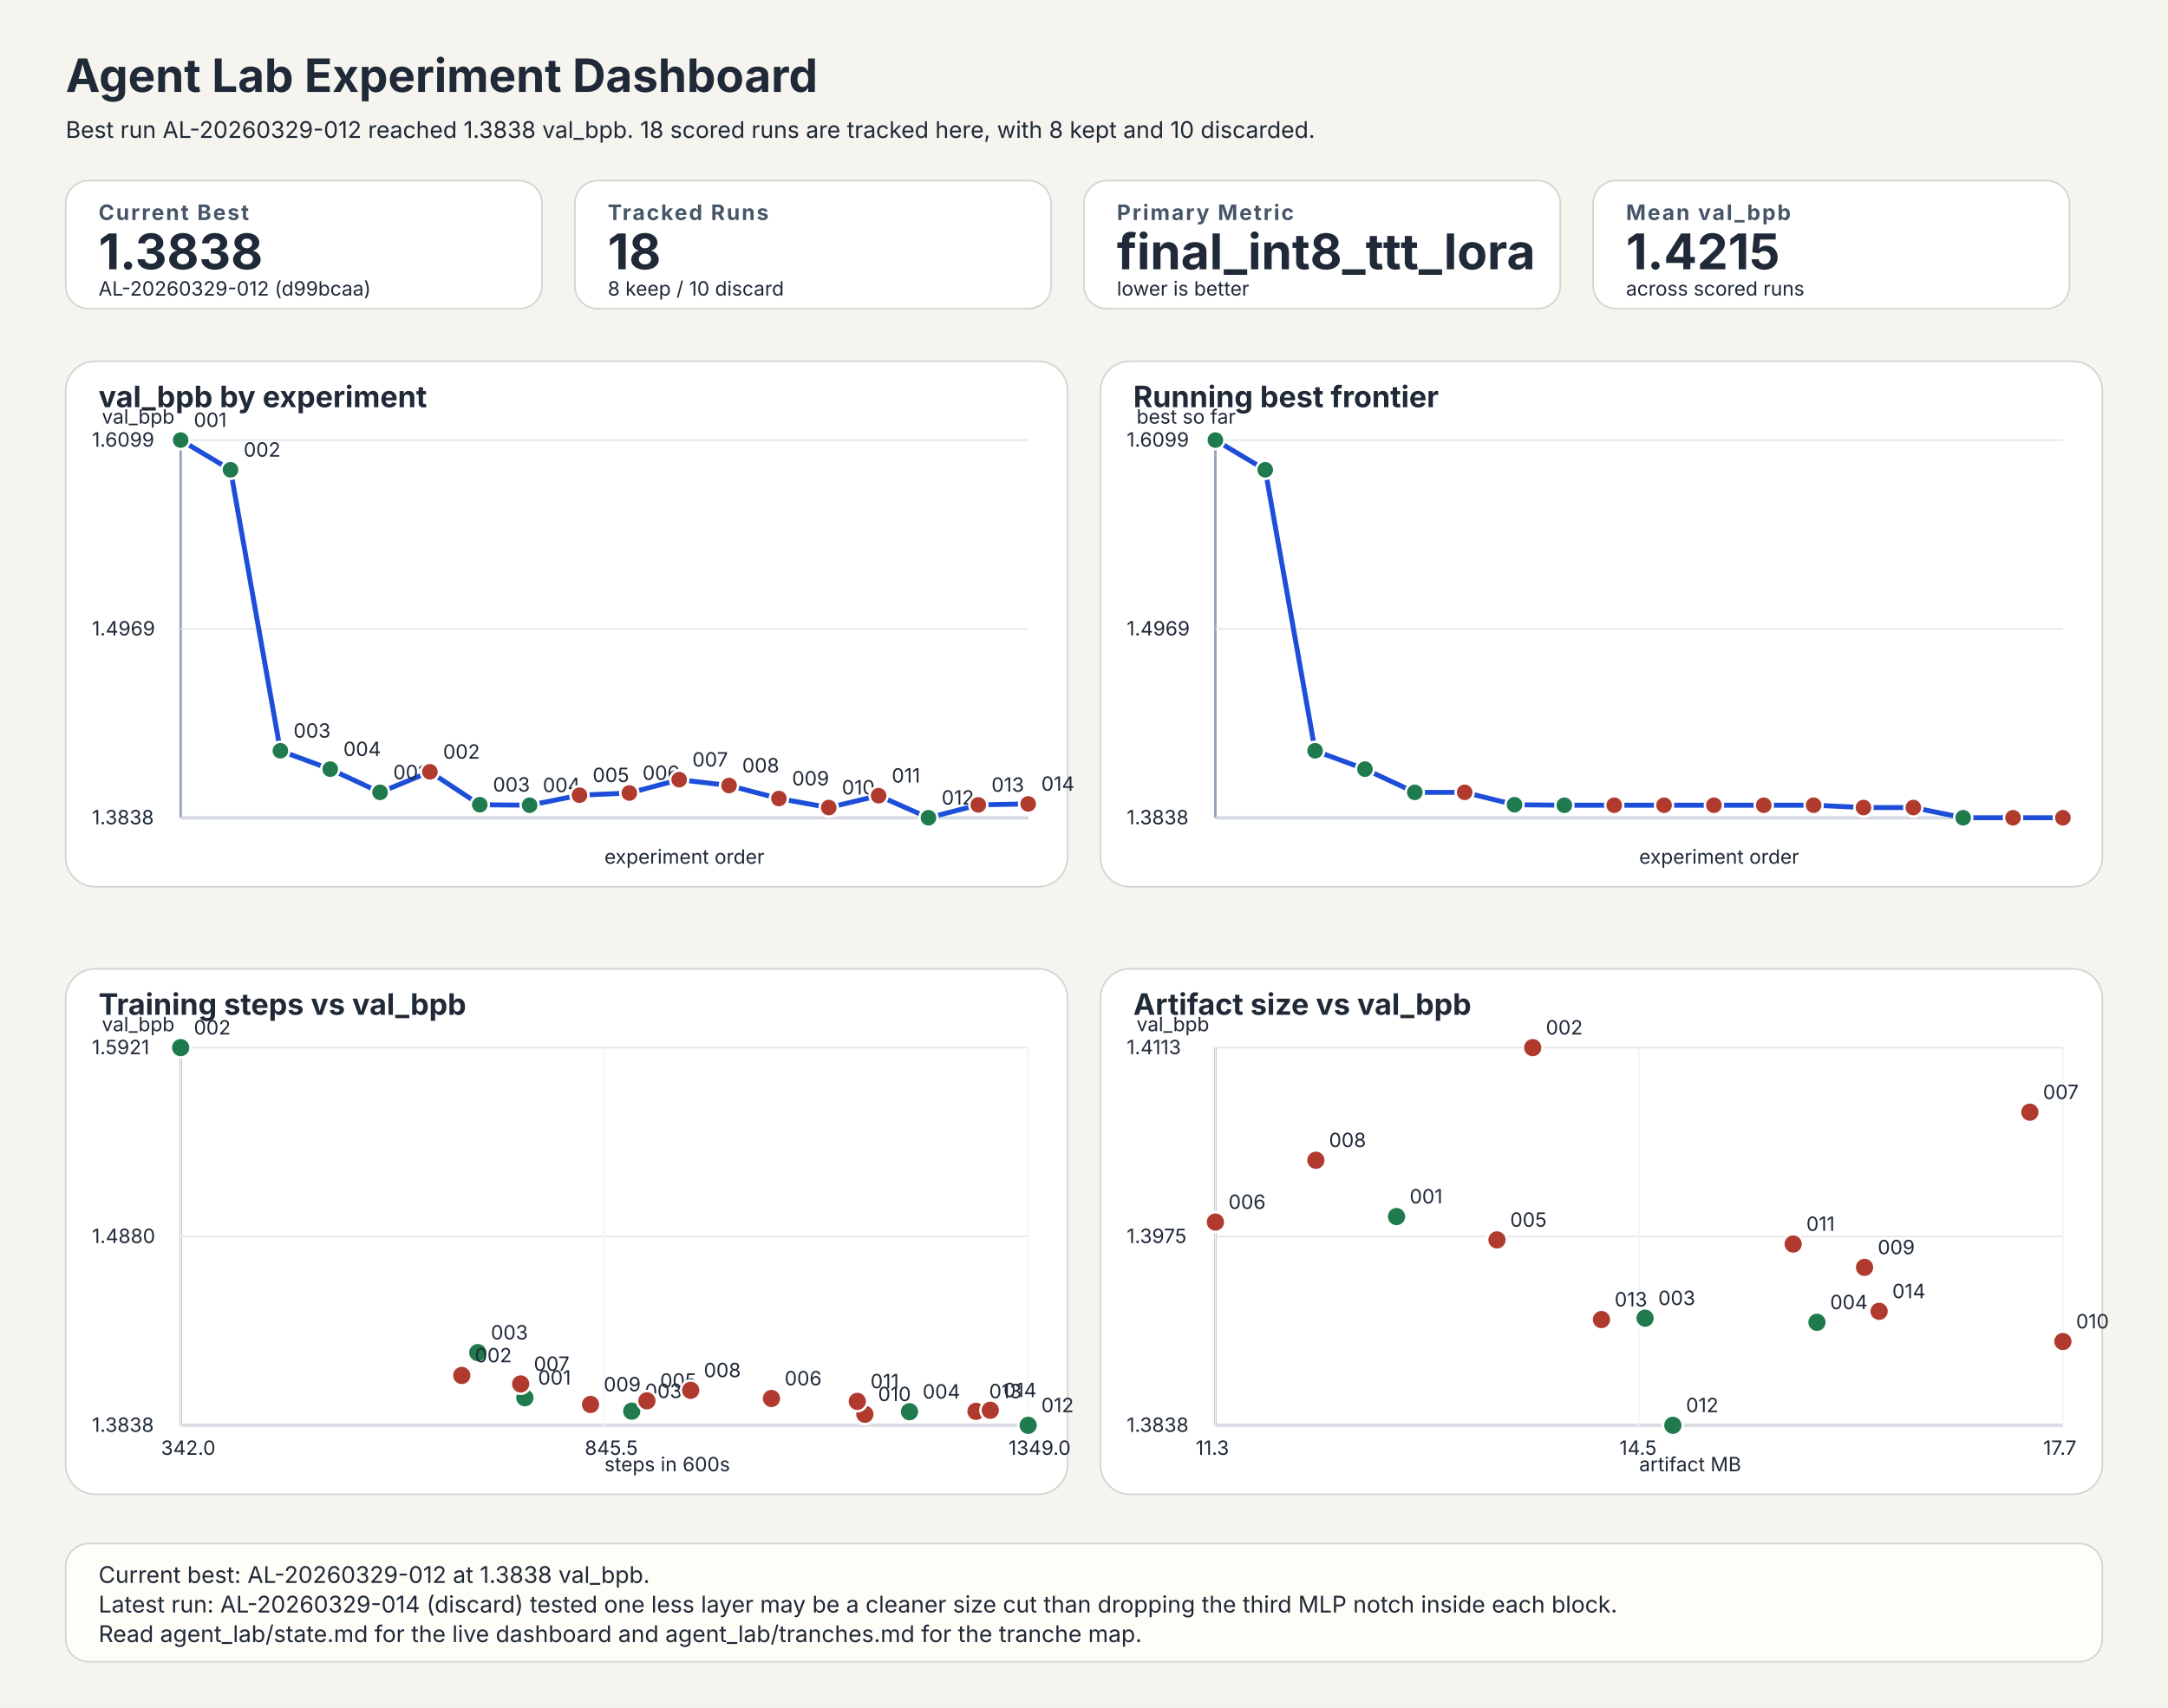
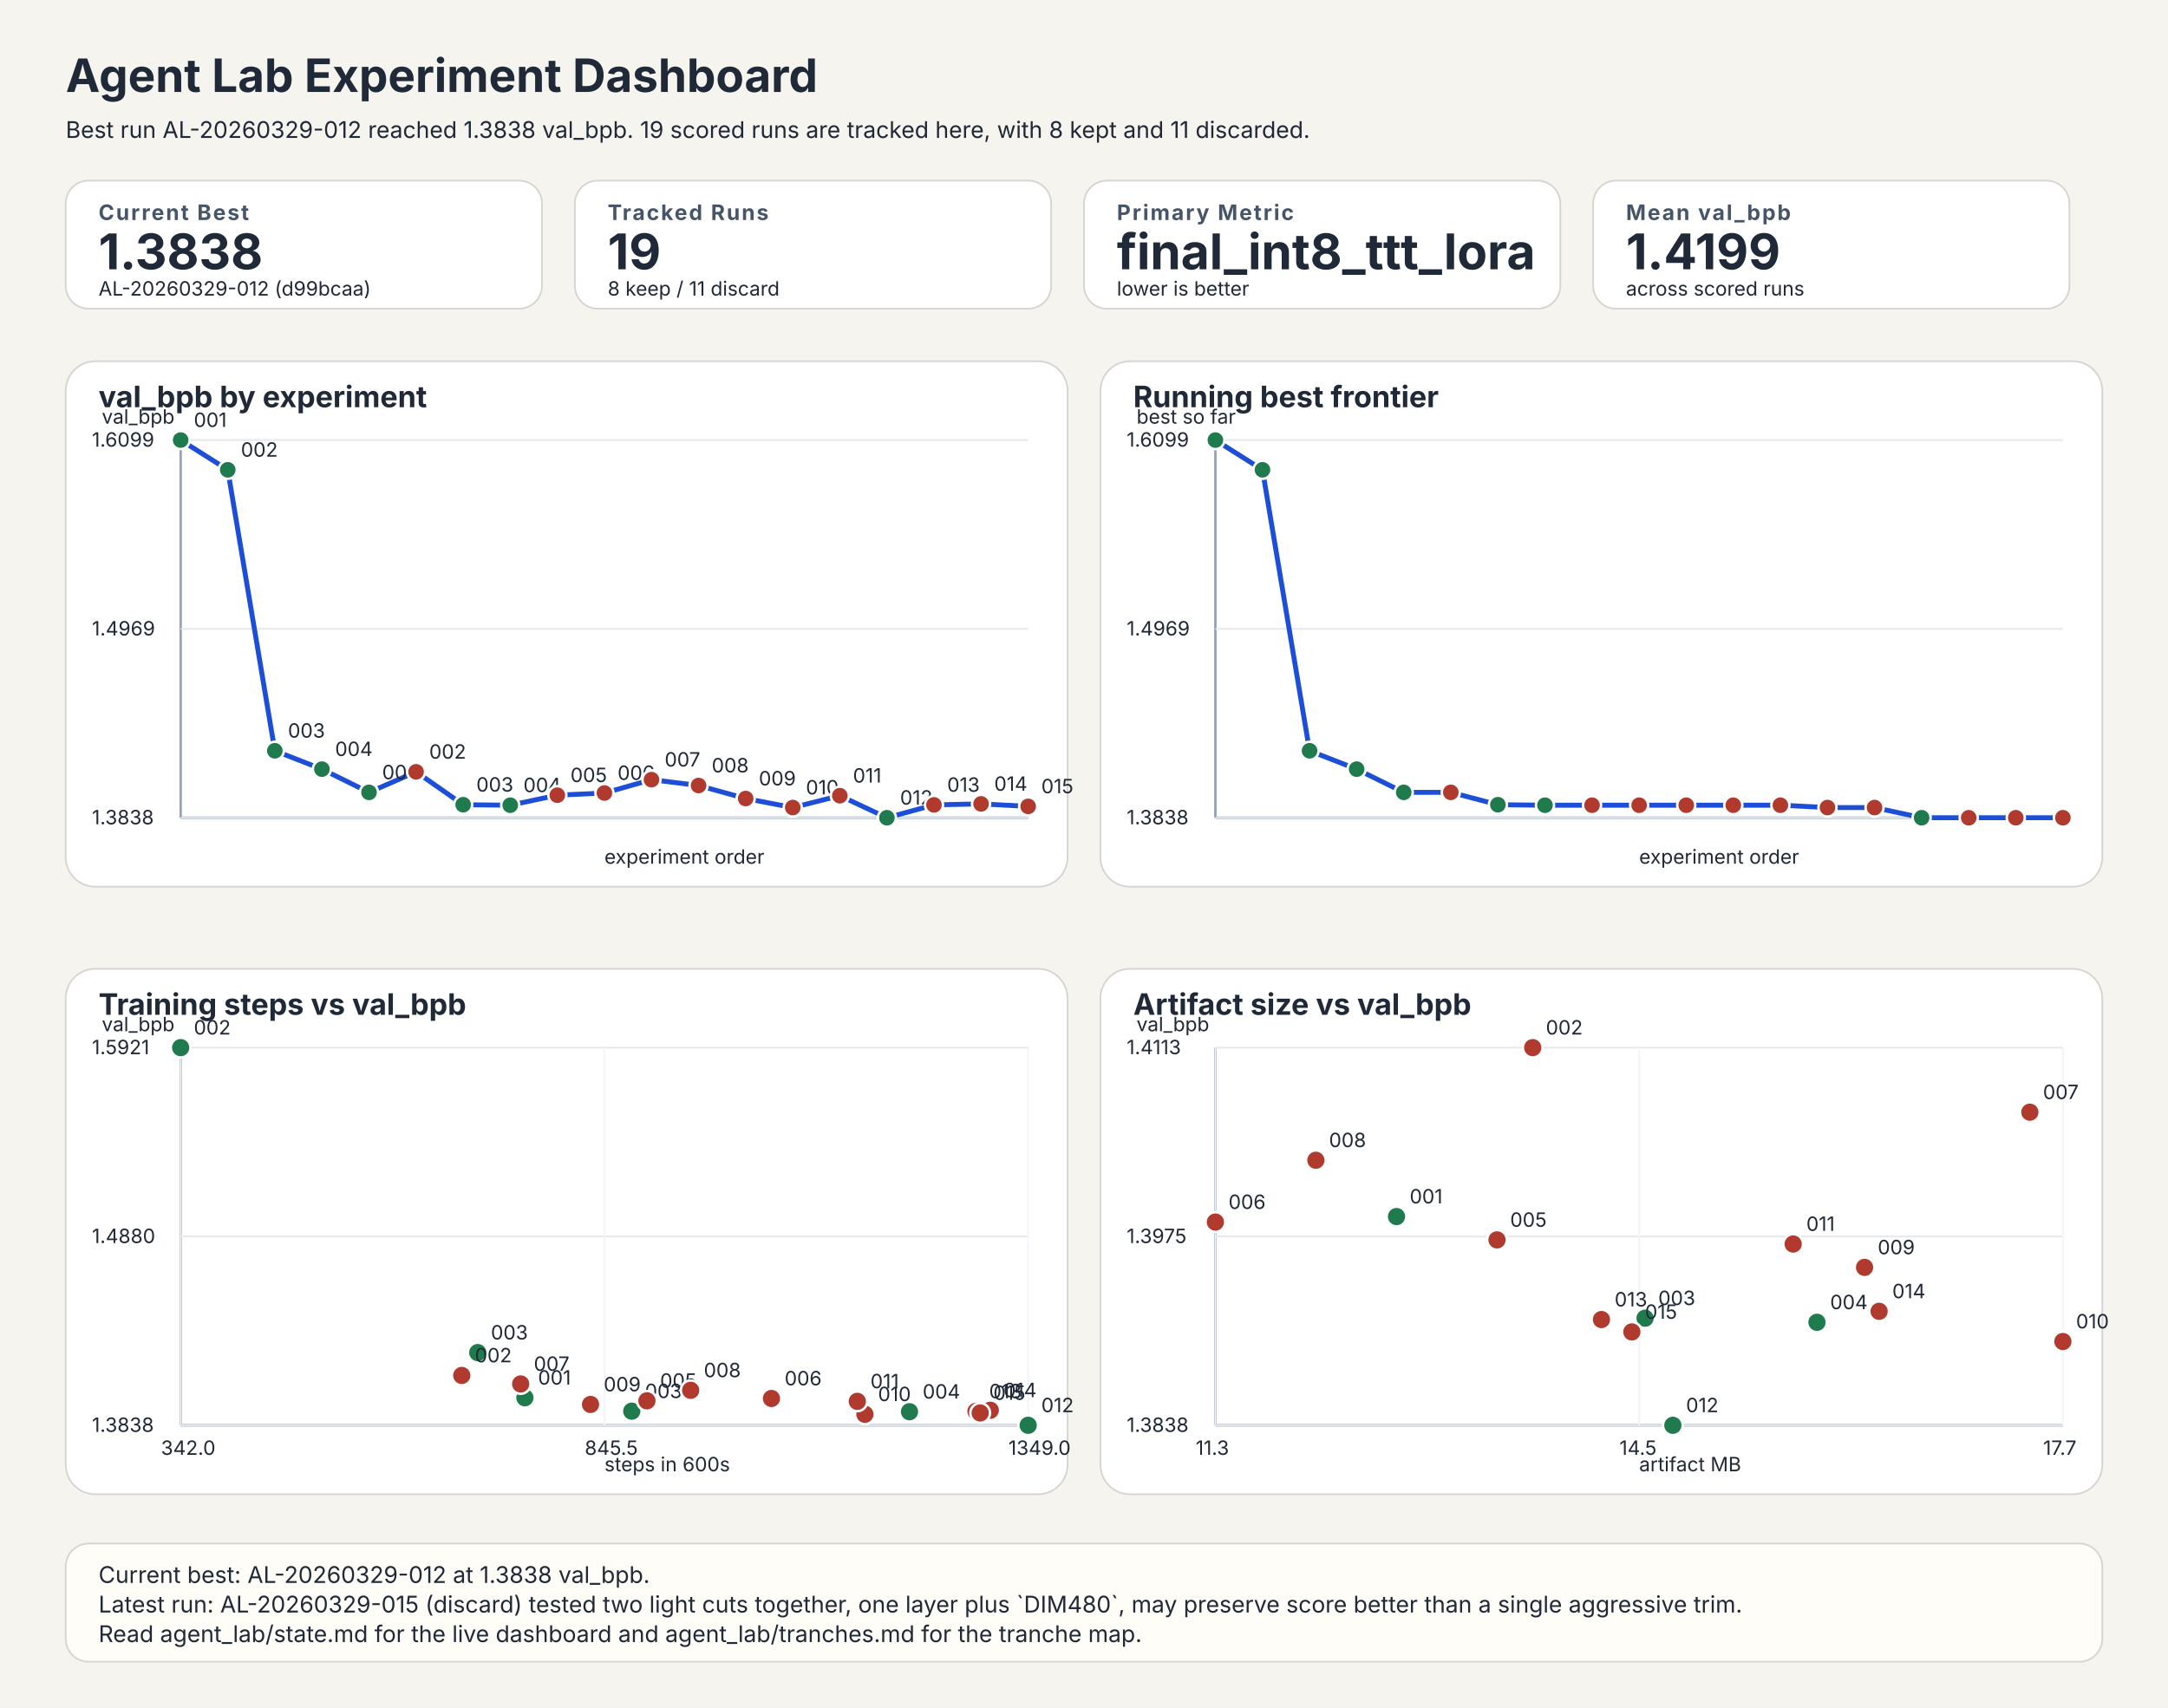
<svg xmlns="http://www.w3.org/2000/svg" width="1320" height="1040" viewBox="0 0 1320 1040">
  <rect width="100%" height="100%" fill="#f6f4ef" />
  <style>text{font-family:ui-sans-serif,system-ui,-apple-system,BlinkMacSystemFont,"Segoe UI",sans-serif;fill:#1f2937}.small{font-size:12px}.body{font-size:14px}.label{font-size:15px;font-weight:600}.title{font-size:28px;font-weight:700}.cardtitle{font-size:13px;font-weight:700;letter-spacing:.08em;text-transform:uppercase;fill:#475569}.metric{font-size:30px;font-weight:700}.paneltitle{font-size:18px;font-weight:700}</style>
  <text x="40" y="56" class="title">Agent Lab Experiment Dashboard</text>
-   <text x="40" y="84" class="body">Best run AL-20260329-012 reached 1.3838 val_bpb. 18 scored runs are tracked here, with 8 kept and 10 discarded.</text>
+   <text x="40" y="84" class="body">Best run AL-20260329-012 reached 1.3838 val_bpb. 19 scored runs are tracked here, with 8 kept and 11 discarded.</text>
  <rect x="40" y="110" width="290" height="78" rx="14" fill="#ffffff" stroke="#d6d3d1" />
  <text x="60" y="134" class="cardtitle">Current Best</text>
  <text x="60" y="164" class="metric">1.3838</text>
  <text x="60" y="180" class="small">AL-20260329-012 (d99bcaa)</text>
  <rect x="350" y="110" width="290" height="78" rx="14" fill="#ffffff" stroke="#d6d3d1" />
  <text x="370" y="134" class="cardtitle">Tracked Runs</text>
-   <text x="370" y="164" class="metric">18</text>
-   <text x="370" y="180" class="small">8 keep / 10 discard</text>
+   <text x="370" y="164" class="metric">19</text>
+   <text x="370" y="180" class="small">8 keep / 11 discard</text>
  <rect x="660" y="110" width="290" height="78" rx="14" fill="#ffffff" stroke="#d6d3d1" />
  <text x="680" y="134" class="cardtitle">Primary Metric</text>
  <text x="680" y="164" class="metric">final_int8_ttt_lora</text>
  <text x="680" y="180" class="small">lower is better</text>
  <rect x="970" y="110" width="290" height="78" rx="14" fill="#ffffff" stroke="#d6d3d1" />
  <text x="990" y="134" class="cardtitle">Mean val_bpb</text>
-   <text x="990" y="164" class="metric">1.4215</text>
+   <text x="990" y="164" class="metric">1.4199</text>
  <text x="990" y="180" class="small">across scored runs</text>
  <rect x="40" y="220" width="610" height="320" rx="18" fill="#ffffff" stroke="#d6d3d1" />
  <text x="60" y="248" class="paneltitle">val_bpb by experiment</text>
  <line x1="110" y1="498" x2="626" y2="498" stroke="#94a3b8" stroke-width="1.5" />
  <line x1="110" y1="498" x2="110" y2="268" stroke="#94a3b8" stroke-width="1.5" />
  <text x="368.00" y="526.00" class="small">experiment order</text>
  <text x="62.00" y="258.00" class="small">val_bpb</text>
  <line x1="110" y1="498.00" x2="626" y2="498.00" stroke="#e5e7eb" stroke-width="1" />
  <text x="56.00" y="502.00" class="small">1.3838</text>
  <line x1="110" y1="383.00" x2="626" y2="383.00" stroke="#e5e7eb" stroke-width="1" />
  <text x="56.00" y="387.00" class="small">1.4969</text>
  <line x1="110" y1="268.00" x2="626" y2="268.00" stroke="#e5e7eb" stroke-width="1" />
  <text x="56.00" y="272.00" class="small">1.6099</text>
-   <polyline fill="none" stroke="#1d4ed8" stroke-width="3" points="110.00,268.00 140.35,286.11 170.71,457.21 201.06,468.40 231.41,482.54 261.76,470.03 292.12,490.07 322.47,490.37 352.82,484.27 383.18,482.94 413.53,474.81 443.88,478.37 474.24,486.30 504.59,491.79 534.94,484.57 565.29,498.00 595.65,490.17 626.00,489.56" />
+   <polyline fill="none" stroke="#1d4ed8" stroke-width="3" points="110.00,268.00 138.67,286.11 167.33,457.21 196.00,468.40 224.67,482.54 253.33,470.03 282.00,490.07 310.67,490.37 339.33,484.27 368.00,482.94 396.67,474.81 425.33,478.37 454.00,486.30 482.67,491.79 511.33,484.57 540.00,498.00 568.67,490.17 597.33,489.56 626.00,491.08" />
  <circle cx="110.00" cy="268.00" r="5.5" fill="#1f7a4d" stroke="#ffffff" stroke-width="1.5" />
  <text x="118.00" y="260.00" class="small">001</text>
-   <circle cx="140.35" cy="286.11" r="5.5" fill="#1f7a4d" stroke="#ffffff" stroke-width="1.5" />
-   <text x="148.35" y="278.11" class="small">002</text>
-   <circle cx="170.71" cy="457.21" r="5.5" fill="#1f7a4d" stroke="#ffffff" stroke-width="1.5" />
-   <text x="178.71" y="449.21" class="small">003</text>
-   <circle cx="201.06" cy="468.40" r="5.5" fill="#1f7a4d" stroke="#ffffff" stroke-width="1.5" />
-   <text x="209.06" y="460.40" class="small">004</text>
-   <circle cx="231.41" cy="482.54" r="5.5" fill="#1f7a4d" stroke="#ffffff" stroke-width="1.5" />
-   <text x="239.41" y="474.54" class="small">001</text>
-   <circle cx="261.76" cy="470.03" r="5.5" fill="#b03a2e" stroke="#ffffff" stroke-width="1.5" />
-   <text x="269.76" y="462.03" class="small">002</text>
-   <circle cx="292.12" cy="490.07" r="5.5" fill="#1f7a4d" stroke="#ffffff" stroke-width="1.5" />
-   <text x="300.12" y="482.07" class="small">003</text>
-   <circle cx="322.47" cy="490.37" r="5.5" fill="#1f7a4d" stroke="#ffffff" stroke-width="1.5" />
-   <text x="330.47" y="482.37" class="small">004</text>
-   <circle cx="352.82" cy="484.27" r="5.5" fill="#b03a2e" stroke="#ffffff" stroke-width="1.5" />
-   <text x="360.82" y="476.27" class="small">005</text>
-   <circle cx="383.18" cy="482.94" r="5.5" fill="#b03a2e" stroke="#ffffff" stroke-width="1.5" />
-   <text x="391.18" y="474.94" class="small">006</text>
-   <circle cx="413.53" cy="474.81" r="5.5" fill="#b03a2e" stroke="#ffffff" stroke-width="1.5" />
-   <text x="421.53" y="466.81" class="small">007</text>
-   <circle cx="443.88" cy="478.37" r="5.5" fill="#b03a2e" stroke="#ffffff" stroke-width="1.5" />
-   <text x="451.88" y="470.37" class="small">008</text>
-   <circle cx="474.24" cy="486.30" r="5.5" fill="#b03a2e" stroke="#ffffff" stroke-width="1.5" />
-   <text x="482.24" y="478.30" class="small">009</text>
-   <circle cx="504.59" cy="491.79" r="5.5" fill="#b03a2e" stroke="#ffffff" stroke-width="1.5" />
-   <text x="512.59" y="483.79" class="small">010</text>
-   <circle cx="534.94" cy="484.57" r="5.5" fill="#b03a2e" stroke="#ffffff" stroke-width="1.5" />
-   <text x="542.94" y="476.57" class="small">011</text>
-   <circle cx="565.29" cy="498.00" r="5.5" fill="#1f7a4d" stroke="#ffffff" stroke-width="1.5" />
-   <text x="573.29" y="490.00" class="small">012</text>
-   <circle cx="595.65" cy="490.17" r="5.5" fill="#b03a2e" stroke="#ffffff" stroke-width="1.5" />
-   <text x="603.65" y="482.17" class="small">013</text>
-   <circle cx="626.00" cy="489.56" r="5.5" fill="#b03a2e" stroke="#ffffff" stroke-width="1.5" />
-   <text x="634.00" y="481.56" class="small">014</text>
+   <circle cx="138.67" cy="286.11" r="5.5" fill="#1f7a4d" stroke="#ffffff" stroke-width="1.5" />
+   <text x="146.67" y="278.11" class="small">002</text>
+   <circle cx="167.33" cy="457.21" r="5.5" fill="#1f7a4d" stroke="#ffffff" stroke-width="1.5" />
+   <text x="175.33" y="449.21" class="small">003</text>
+   <circle cx="196.00" cy="468.40" r="5.5" fill="#1f7a4d" stroke="#ffffff" stroke-width="1.5" />
+   <text x="204.00" y="460.40" class="small">004</text>
+   <circle cx="224.67" cy="482.54" r="5.5" fill="#1f7a4d" stroke="#ffffff" stroke-width="1.5" />
+   <text x="232.67" y="474.54" class="small">001</text>
+   <circle cx="253.33" cy="470.03" r="5.5" fill="#b03a2e" stroke="#ffffff" stroke-width="1.5" />
+   <text x="261.33" y="462.03" class="small">002</text>
+   <circle cx="282.00" cy="490.07" r="5.5" fill="#1f7a4d" stroke="#ffffff" stroke-width="1.5" />
+   <text x="290.00" y="482.07" class="small">003</text>
+   <circle cx="310.67" cy="490.37" r="5.5" fill="#1f7a4d" stroke="#ffffff" stroke-width="1.5" />
+   <text x="318.67" y="482.37" class="small">004</text>
+   <circle cx="339.33" cy="484.27" r="5.5" fill="#b03a2e" stroke="#ffffff" stroke-width="1.5" />
+   <text x="347.33" y="476.27" class="small">005</text>
+   <circle cx="368.00" cy="482.94" r="5.5" fill="#b03a2e" stroke="#ffffff" stroke-width="1.5" />
+   <text x="376.00" y="474.94" class="small">006</text>
+   <circle cx="396.67" cy="474.81" r="5.5" fill="#b03a2e" stroke="#ffffff" stroke-width="1.5" />
+   <text x="404.67" y="466.81" class="small">007</text>
+   <circle cx="425.33" cy="478.37" r="5.5" fill="#b03a2e" stroke="#ffffff" stroke-width="1.5" />
+   <text x="433.33" y="470.37" class="small">008</text>
+   <circle cx="454.00" cy="486.30" r="5.5" fill="#b03a2e" stroke="#ffffff" stroke-width="1.5" />
+   <text x="462.00" y="478.30" class="small">009</text>
+   <circle cx="482.67" cy="491.79" r="5.5" fill="#b03a2e" stroke="#ffffff" stroke-width="1.5" />
+   <text x="490.67" y="483.79" class="small">010</text>
+   <circle cx="511.33" cy="484.57" r="5.5" fill="#b03a2e" stroke="#ffffff" stroke-width="1.5" />
+   <text x="519.33" y="476.57" class="small">011</text>
+   <circle cx="540.00" cy="498.00" r="5.5" fill="#1f7a4d" stroke="#ffffff" stroke-width="1.5" />
+   <text x="548.00" y="490.00" class="small">012</text>
+   <circle cx="568.67" cy="490.17" r="5.5" fill="#b03a2e" stroke="#ffffff" stroke-width="1.5" />
+   <text x="576.67" y="482.17" class="small">013</text>
+   <circle cx="597.33" cy="489.56" r="5.5" fill="#b03a2e" stroke="#ffffff" stroke-width="1.5" />
+   <text x="605.33" y="481.56" class="small">014</text>
+   <circle cx="626.00" cy="491.08" r="5.5" fill="#b03a2e" stroke="#ffffff" stroke-width="1.5" />
+   <text x="634.00" y="483.08" class="small">015</text>
  <rect x="670" y="220" width="610" height="320" rx="18" fill="#ffffff" stroke="#d6d3d1" />
  <text x="690" y="248" class="paneltitle">Running best frontier</text>
  <line x1="740" y1="498" x2="1256" y2="498" stroke="#94a3b8" stroke-width="1.5" />
  <line x1="740" y1="498" x2="740" y2="268" stroke="#94a3b8" stroke-width="1.5" />
  <text x="998.00" y="526.00" class="small">experiment order</text>
  <text x="692.00" y="258.00" class="small">best so far</text>
  <line x1="740" y1="498.00" x2="1256" y2="498.00" stroke="#e5e7eb" stroke-width="1" />
  <text x="686.00" y="502.00" class="small">1.3838</text>
  <line x1="740" y1="383.00" x2="1256" y2="383.00" stroke="#e5e7eb" stroke-width="1" />
  <text x="686.00" y="387.00" class="small">1.4969</text>
  <line x1="740" y1="268.00" x2="1256" y2="268.00" stroke="#e5e7eb" stroke-width="1" />
  <text x="686.00" y="272.00" class="small">1.6099</text>
-   <polyline fill="none" stroke="#1d4ed8" stroke-width="3" points="740.00,268.00 770.35,286.11 800.71,457.21 831.06,468.40 861.41,482.54 891.76,482.54 922.12,490.07 952.47,490.37 982.82,490.37 1013.18,490.37 1043.53,490.37 1073.88,490.37 1104.24,490.37 1134.59,491.79 1164.94,491.79 1195.29,498.00 1225.65,498.00 1256.00,498.00" />
+   <polyline fill="none" stroke="#1d4ed8" stroke-width="3" points="740.00,268.00 768.67,286.11 797.33,457.21 826.00,468.40 854.67,482.54 883.33,482.54 912.00,490.07 940.67,490.37 969.33,490.37 998.00,490.37 1026.67,490.37 1055.33,490.37 1084.00,490.37 1112.67,491.79 1141.33,491.79 1170.00,498.00 1198.67,498.00 1227.33,498.00 1256.00,498.00" />
  <circle cx="740.00" cy="268.00" r="5.5" fill="#1f7a4d" stroke="#ffffff" stroke-width="1.5" />
-   <circle cx="770.35" cy="286.11" r="5.5" fill="#1f7a4d" stroke="#ffffff" stroke-width="1.5" />
-   <circle cx="800.71" cy="457.21" r="5.5" fill="#1f7a4d" stroke="#ffffff" stroke-width="1.5" />
-   <circle cx="831.06" cy="468.40" r="5.5" fill="#1f7a4d" stroke="#ffffff" stroke-width="1.5" />
-   <circle cx="861.41" cy="482.54" r="5.5" fill="#1f7a4d" stroke="#ffffff" stroke-width="1.5" />
-   <circle cx="891.76" cy="482.54" r="5.5" fill="#b03a2e" stroke="#ffffff" stroke-width="1.5" />
-   <circle cx="922.12" cy="490.07" r="5.5" fill="#1f7a4d" stroke="#ffffff" stroke-width="1.5" />
-   <circle cx="952.47" cy="490.37" r="5.5" fill="#1f7a4d" stroke="#ffffff" stroke-width="1.5" />
-   <circle cx="982.82" cy="490.37" r="5.5" fill="#b03a2e" stroke="#ffffff" stroke-width="1.5" />
-   <circle cx="1013.18" cy="490.37" r="5.5" fill="#b03a2e" stroke="#ffffff" stroke-width="1.5" />
-   <circle cx="1043.53" cy="490.37" r="5.5" fill="#b03a2e" stroke="#ffffff" stroke-width="1.5" />
-   <circle cx="1073.88" cy="490.37" r="5.5" fill="#b03a2e" stroke="#ffffff" stroke-width="1.5" />
-   <circle cx="1104.24" cy="490.37" r="5.5" fill="#b03a2e" stroke="#ffffff" stroke-width="1.5" />
-   <circle cx="1134.59" cy="491.79" r="5.5" fill="#b03a2e" stroke="#ffffff" stroke-width="1.5" />
-   <circle cx="1164.94" cy="491.79" r="5.5" fill="#b03a2e" stroke="#ffffff" stroke-width="1.5" />
-   <circle cx="1195.29" cy="498.00" r="5.5" fill="#1f7a4d" stroke="#ffffff" stroke-width="1.5" />
-   <circle cx="1225.65" cy="498.00" r="5.5" fill="#b03a2e" stroke="#ffffff" stroke-width="1.5" />
+   <circle cx="768.67" cy="286.11" r="5.5" fill="#1f7a4d" stroke="#ffffff" stroke-width="1.5" />
+   <circle cx="797.33" cy="457.21" r="5.5" fill="#1f7a4d" stroke="#ffffff" stroke-width="1.5" />
+   <circle cx="826.00" cy="468.40" r="5.5" fill="#1f7a4d" stroke="#ffffff" stroke-width="1.5" />
+   <circle cx="854.67" cy="482.54" r="5.5" fill="#1f7a4d" stroke="#ffffff" stroke-width="1.5" />
+   <circle cx="883.33" cy="482.54" r="5.5" fill="#b03a2e" stroke="#ffffff" stroke-width="1.5" />
+   <circle cx="912.00" cy="490.07" r="5.5" fill="#1f7a4d" stroke="#ffffff" stroke-width="1.5" />
+   <circle cx="940.67" cy="490.37" r="5.5" fill="#1f7a4d" stroke="#ffffff" stroke-width="1.5" />
+   <circle cx="969.33" cy="490.37" r="5.5" fill="#b03a2e" stroke="#ffffff" stroke-width="1.5" />
+   <circle cx="998.00" cy="490.37" r="5.5" fill="#b03a2e" stroke="#ffffff" stroke-width="1.5" />
+   <circle cx="1026.67" cy="490.37" r="5.5" fill="#b03a2e" stroke="#ffffff" stroke-width="1.5" />
+   <circle cx="1055.33" cy="490.37" r="5.5" fill="#b03a2e" stroke="#ffffff" stroke-width="1.5" />
+   <circle cx="1084.00" cy="490.37" r="5.5" fill="#b03a2e" stroke="#ffffff" stroke-width="1.5" />
+   <circle cx="1112.67" cy="491.79" r="5.5" fill="#b03a2e" stroke="#ffffff" stroke-width="1.5" />
+   <circle cx="1141.33" cy="491.79" r="5.5" fill="#b03a2e" stroke="#ffffff" stroke-width="1.5" />
+   <circle cx="1170.00" cy="498.00" r="5.5" fill="#1f7a4d" stroke="#ffffff" stroke-width="1.5" />
+   <circle cx="1198.67" cy="498.00" r="5.5" fill="#b03a2e" stroke="#ffffff" stroke-width="1.5" />
+   <circle cx="1227.33" cy="498.00" r="5.5" fill="#b03a2e" stroke="#ffffff" stroke-width="1.5" />
  <circle cx="1256.00" cy="498.00" r="5.5" fill="#b03a2e" stroke="#ffffff" stroke-width="1.5" />
  <rect x="40" y="590" width="610" height="320" rx="18" fill="#ffffff" stroke="#d6d3d1" />
  <text x="60" y="618" class="paneltitle">Training steps vs val_bpb</text>
  <line x1="110" y1="868" x2="626" y2="868" stroke="#94a3b8" stroke-width="1.5" />
  <line x1="110" y1="868" x2="110" y2="638" stroke="#94a3b8" stroke-width="1.5" />
  <text x="368.00" y="896.00" class="small">steps in 600s</text>
  <text x="62.00" y="628.00" class="small">val_bpb</text>
  <line x1="110" y1="868.00" x2="626" y2="868.00" stroke="#e5e7eb" stroke-width="1" />
  <text x="56.00" y="872.00" class="small">1.3838</text>
  <line x1="110" y1="753.00" x2="626" y2="753.00" stroke="#e5e7eb" stroke-width="1" />
  <text x="56.00" y="757.00" class="small">1.4880</text>
  <line x1="110" y1="638.00" x2="626" y2="638.00" stroke="#e5e7eb" stroke-width="1" />
  <text x="56.00" y="642.00" class="small">1.5921</text>
  <line x1="110.00" y1="868" x2="110.00" y2="638" stroke="#f1f5f9" stroke-width="1" />
  <text x="98.00" y="886.00" class="small">342.0</text>
  <line x1="368.00" y1="868" x2="368.00" y2="638" stroke="#f1f5f9" stroke-width="1" />
  <text x="356.00" y="886.00" class="small">845.5</text>
  <line x1="626.00" y1="868" x2="626.00" y2="638" stroke="#f1f5f9" stroke-width="1" />
  <text x="614.00" y="886.00" class="small">1349.0</text>
  <circle cx="110.00" cy="638.00" r="6" fill="#1f7a4d" stroke="#ffffff" stroke-width="1.5" />
  <text x="118.00" y="630.00" class="small">002</text>
  <circle cx="290.88" cy="823.72" r="6" fill="#1f7a4d" stroke="#ffffff" stroke-width="1.5" />
  <text x="298.88" y="815.72" class="small">003</text>
  <circle cx="319.58" cy="851.22" r="6" fill="#1f7a4d" stroke="#ffffff" stroke-width="1.5" />
  <text x="327.58" y="843.22" class="small">001</text>
  <circle cx="281.15" cy="837.64" r="6" fill="#b03a2e" stroke="#ffffff" stroke-width="1.5" />
  <text x="289.15" y="829.64" class="small">002</text>
  <circle cx="384.65" cy="859.39" r="6" fill="#1f7a4d" stroke="#ffffff" stroke-width="1.5" />
  <text x="392.65" y="851.39" class="small">003</text>
  <circle cx="553.75" cy="859.72" r="6" fill="#1f7a4d" stroke="#ffffff" stroke-width="1.5" />
  <text x="561.75" y="851.72" class="small">004</text>
  <circle cx="393.88" cy="853.09" r="6" fill="#b03a2e" stroke="#ffffff" stroke-width="1.5" />
  <text x="401.88" y="845.09" class="small">005</text>
  <circle cx="469.71" cy="851.66" r="6" fill="#b03a2e" stroke="#ffffff" stroke-width="1.5" />
  <text x="477.71" y="843.66" class="small">006</text>
  <circle cx="317.01" cy="842.82" r="6" fill="#b03a2e" stroke="#ffffff" stroke-width="1.5" />
  <text x="325.01" y="834.82" class="small">007</text>
  <circle cx="420.52" cy="846.69" r="6" fill="#b03a2e" stroke="#ffffff" stroke-width="1.5" />
  <text x="428.52" y="838.69" class="small">008</text>
  <circle cx="359.55" cy="855.30" r="6" fill="#b03a2e" stroke="#ffffff" stroke-width="1.5" />
  <text x="367.55" y="847.30" class="small">009</text>
  <circle cx="526.59" cy="861.26" r="6" fill="#b03a2e" stroke="#ffffff" stroke-width="1.5" />
  <text x="534.59" y="853.26" class="small">010</text>
  <circle cx="521.98" cy="853.42" r="6" fill="#b03a2e" stroke="#ffffff" stroke-width="1.5" />
  <text x="529.98" y="845.42" class="small">011</text>
  <circle cx="626.00" cy="868.00" r="6" fill="#1f7a4d" stroke="#ffffff" stroke-width="1.5" />
  <text x="634.00" y="860.00" class="small">012</text>
  <circle cx="594.23" cy="859.50" r="6" fill="#b03a2e" stroke="#ffffff" stroke-width="1.5" />
  <text x="602.23" y="851.50" class="small">013</text>
  <circle cx="602.94" cy="858.84" r="6" fill="#b03a2e" stroke="#ffffff" stroke-width="1.5" />
  <text x="610.94" y="850.84" class="small">014</text>
+   <circle cx="596.79" cy="860.49" r="6" fill="#b03a2e" stroke="#ffffff" stroke-width="1.5" />
+   <text x="604.79" y="852.49" class="small">015</text>
  <rect x="670" y="590" width="610" height="320" rx="18" fill="#ffffff" stroke="#d6d3d1" />
  <text x="690" y="618" class="paneltitle">Artifact size vs val_bpb</text>
  <line x1="740" y1="868" x2="1256" y2="868" stroke="#94a3b8" stroke-width="1.5" />
  <line x1="740" y1="868" x2="740" y2="638" stroke="#94a3b8" stroke-width="1.5" />
  <text x="998.00" y="896.00" class="small">artifact MB</text>
  <text x="692.00" y="628.00" class="small">val_bpb</text>
  <line x1="740" y1="868.00" x2="1256" y2="868.00" stroke="#e5e7eb" stroke-width="1" />
  <text x="686.00" y="872.00" class="small">1.3838</text>
  <line x1="740" y1="753.00" x2="1256" y2="753.00" stroke="#e5e7eb" stroke-width="1" />
  <text x="686.00" y="757.00" class="small">1.3975</text>
  <line x1="740" y1="638.00" x2="1256" y2="638.00" stroke="#e5e7eb" stroke-width="1" />
  <text x="686.00" y="642.00" class="small">1.4113</text>
  <line x1="740.00" y1="868" x2="740.00" y2="638" stroke="#f1f5f9" stroke-width="1" />
  <text x="728.00" y="886.00" class="small">11.3</text>
  <line x1="998.00" y1="868" x2="998.00" y2="638" stroke="#f1f5f9" stroke-width="1" />
  <text x="986.00" y="886.00" class="small">14.5</text>
  <line x1="1256.00" y1="868" x2="1256.00" y2="638" stroke="#f1f5f9" stroke-width="1" />
  <text x="1244.00" y="886.00" class="small">17.7</text>
  <circle cx="850.28" cy="740.87" r="6" fill="#1f7a4d" stroke="#ffffff" stroke-width="1.5" />
  <text x="858.28" y="732.87" class="small">001</text>
  <circle cx="933.20" cy="638.00" r="6" fill="#b03a2e" stroke="#ffffff" stroke-width="1.5" />
  <text x="941.20" y="630.00" class="small">002</text>
  <circle cx="1001.62" cy="802.76" r="6" fill="#1f7a4d" stroke="#ffffff" stroke-width="1.5" />
  <text x="1009.62" y="794.76" class="small">003</text>
  <circle cx="1106.27" cy="805.27" r="6" fill="#1f7a4d" stroke="#ffffff" stroke-width="1.5" />
  <text x="1114.27" y="797.27" class="small">004</text>
  <circle cx="911.46" cy="755.09" r="6" fill="#b03a2e" stroke="#ffffff" stroke-width="1.5" />
  <text x="919.46" y="747.09" class="small">005</text>
  <circle cx="740.00" cy="744.22" r="6" fill="#b03a2e" stroke="#ffffff" stroke-width="1.5" />
  <text x="748.00" y="736.22" class="small">006</text>
  <circle cx="1235.88" cy="677.31" r="6" fill="#b03a2e" stroke="#ffffff" stroke-width="1.5" />
  <text x="1243.88" y="669.31" class="small">007</text>
  <circle cx="801.18" cy="706.58" r="6" fill="#b03a2e" stroke="#ffffff" stroke-width="1.5" />
  <text x="809.18" y="698.58" class="small">008</text>
  <circle cx="1135.25" cy="771.82" r="6" fill="#b03a2e" stroke="#ffffff" stroke-width="1.5" />
  <text x="1143.25" y="763.82" class="small">009</text>
  <circle cx="1256.00" cy="816.98" r="6" fill="#b03a2e" stroke="#ffffff" stroke-width="1.5" />
  <text x="1264.00" y="808.98" class="small">010</text>
  <circle cx="1091.78" cy="757.60" r="6" fill="#b03a2e" stroke="#ffffff" stroke-width="1.5" />
  <text x="1099.78" y="749.60" class="small">011</text>
  <circle cx="1018.53" cy="868.00" r="6" fill="#1f7a4d" stroke="#ffffff" stroke-width="1.5" />
  <text x="1026.53" y="860.00" class="small">012</text>
  <circle cx="975.06" cy="803.60" r="6" fill="#b03a2e" stroke="#ffffff" stroke-width="1.5" />
  <text x="983.06" y="795.60" class="small">013</text>
  <circle cx="1144.11" cy="798.58" r="6" fill="#b03a2e" stroke="#ffffff" stroke-width="1.5" />
  <text x="1152.11" y="790.58" class="small">014</text>
+   <circle cx="993.57" cy="811.13" r="6" fill="#b03a2e" stroke="#ffffff" stroke-width="1.5" />
+   <text x="1001.57" y="803.13" class="small">015</text>
  <rect x="40" y="940" width="1240" height="72" rx="14" fill="#fffdf8" stroke="#d6d3d1" />
  <text x="60" y="964" class="body">Current best: AL-20260329-012 at 1.3838 val_bpb.</text>
-   <text x="60" y="982" class="body">Latest run: AL-20260329-014 (discard) tested one less layer may be a cleaner size cut than dropping the third MLP notch inside each block.</text>
+   <text x="60" y="982" class="body">Latest run: AL-20260329-015 (discard) tested two light cuts together, one layer plus `DIM480`, may preserve score better than a single aggressive trim.</text>
  <text x="60" y="1000" class="body">Read agent_lab/state.md for the live dashboard and agent_lab/tranches.md for the tranche map.</text>
</svg>
